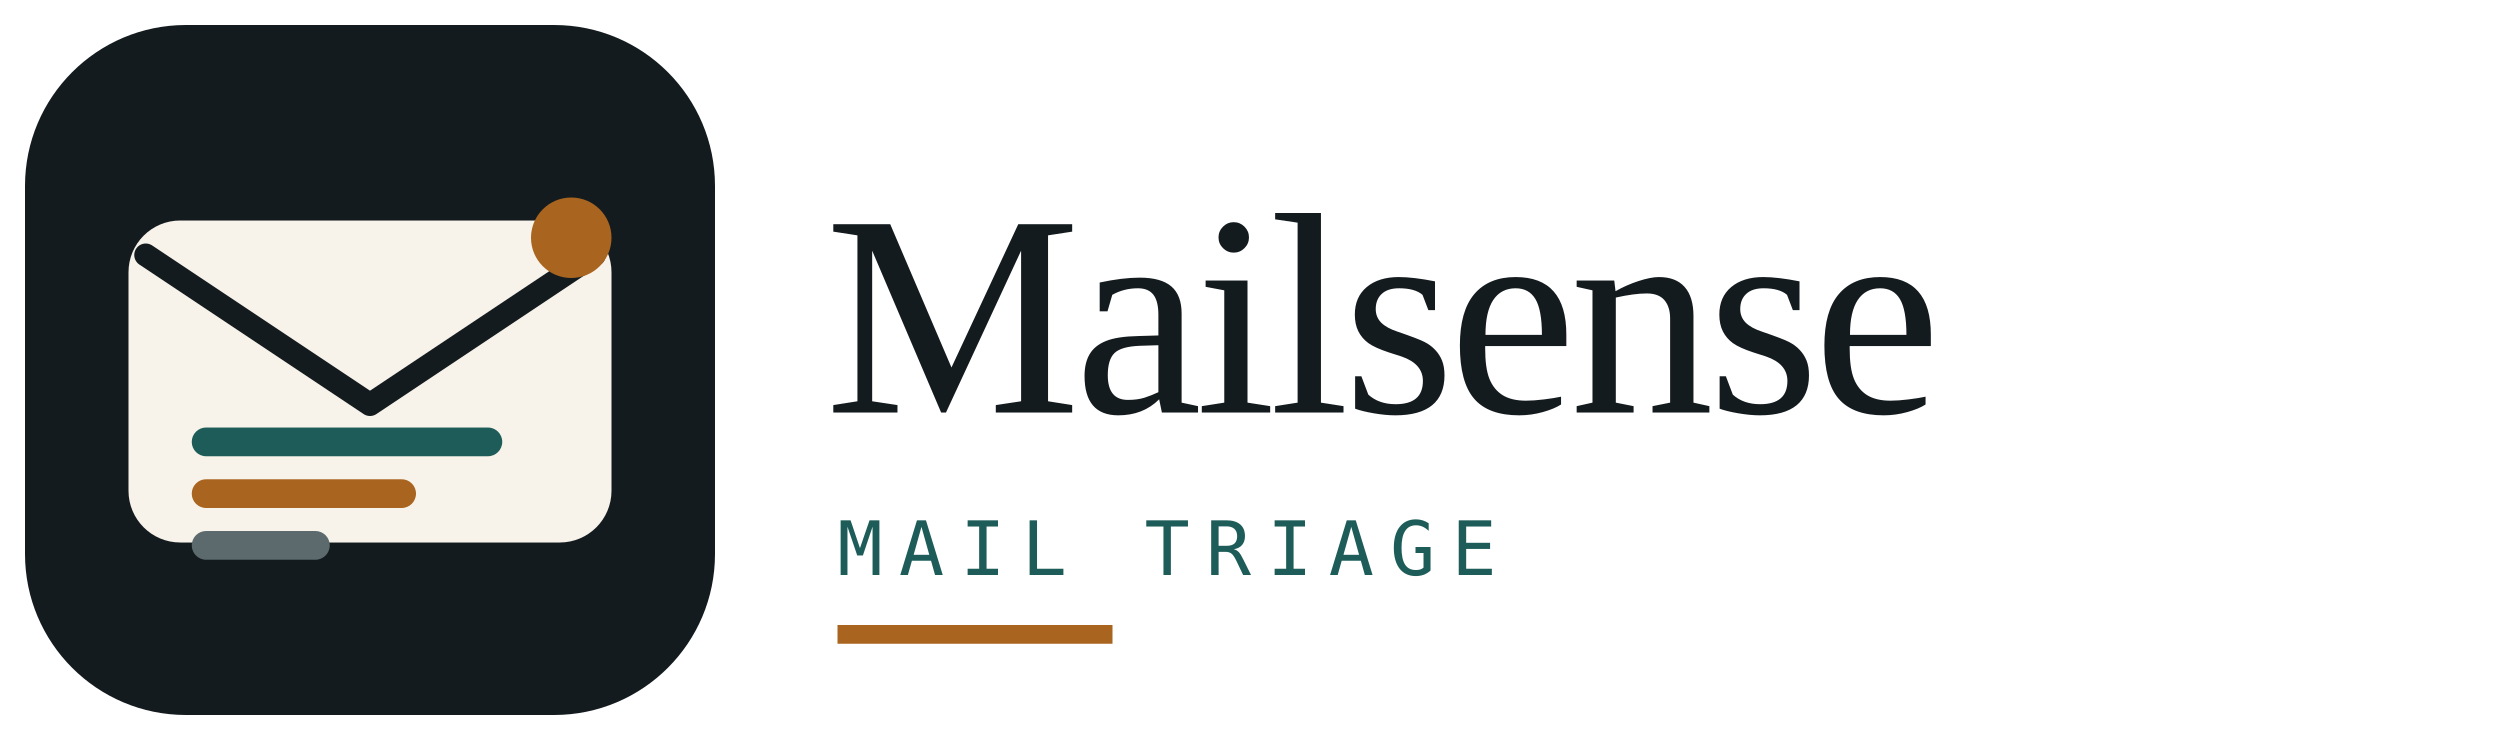
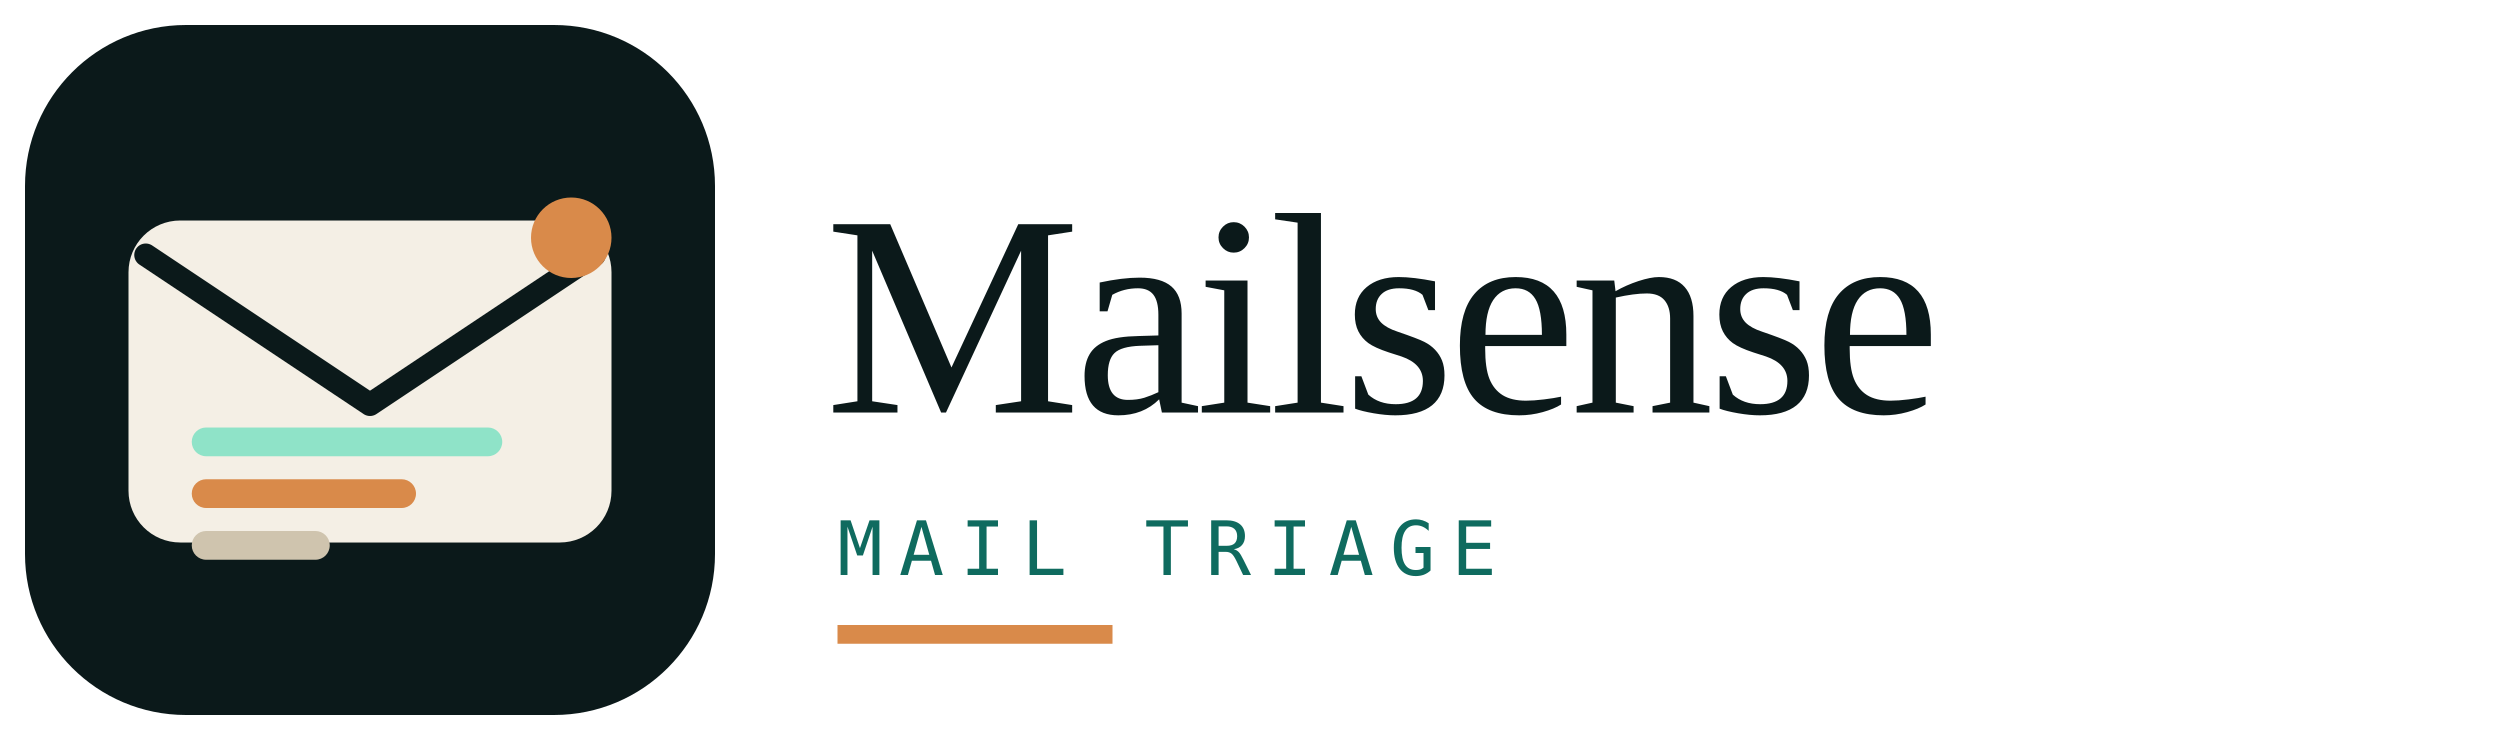
<svg xmlns="http://www.w3.org/2000/svg" viewBox="0 0 400 120" role="img" aria-labelledby="mailsense-logo-title mailsense-logo-desc">
  <g transform="translate(4 4) scale(0.92)">
-     <rect width="120" height="120" rx="28" fill="#141b1f" />
-     <rect x="18" y="34" width="84" height="56" rx="9" fill="#f7f3ea" />
-     <path d="M21 40 L60 66 L99 40" fill="none" stroke="#141b1f" stroke-width="4" stroke-linecap="round" stroke-linejoin="round" />
-     <circle cx="95" cy="37" r="7" fill="#a9641f" />
-     <rect x="29" y="70" width="54" height="5" rx="2.5" fill="#1d5c58" />
-     <rect x="29" y="79" width="39" height="5" rx="2.5" fill="#a9641f" />
-     <rect x="29" y="88" width="24" height="5" rx="2.5" fill="#5c6a6d" />
+     <rect width="120" height="120" rx="28" fill="#0b191a" />
+     <rect x="18" y="34" width="84" height="56" rx="9" fill="#f4efe5" />
+     <path d="M21 40 L60 66 L99 40" fill="none" stroke="#0b191a" stroke-width="4" stroke-linecap="round" stroke-linejoin="round" />
+     <circle cx="95" cy="37" r="7" fill="#d98a4a" />
+     <rect x="29" y="70" width="54" height="5" rx="2.5" fill="#8fe3c8" />
+     <rect x="29" y="79" width="39" height="5" rx="2.5" fill="#d98a4a" />
+     <rect x="29" y="88" width="24" height="5" rx="2.5" fill="#cfc4ae" />
  </g>
-   <text x="132" y="66" font-family="Georgia, 'Times New Roman', serif" font-size="46" letter-spacing="-1" fill="#141b1f">Mailsense</text>
-   <text x="134" y="92" font-family="ui-monospace, SFMono-Regular, Menlo, Consolas, monospace" font-size="12" letter-spacing="2.6" fill="#1d5c58">MAIL TRIAGE</text>
-   <rect x="134" y="100" width="44" height="3" fill="#a9641f" />
+   <text x="132" y="66" font-family="Georgia, 'Times New Roman', serif" font-size="46" letter-spacing="-1" fill="#0b191a">Mailsense</text>
+   <text x="134" y="92" font-family="ui-monospace, SFMono-Regular, Menlo, Consolas, monospace" font-size="12" letter-spacing="2.6" fill="#0f6b5f">MAIL TRIAGE</text>
+   <rect x="134" y="100" width="44" height="3" fill="#d98a4a" />
</svg>
